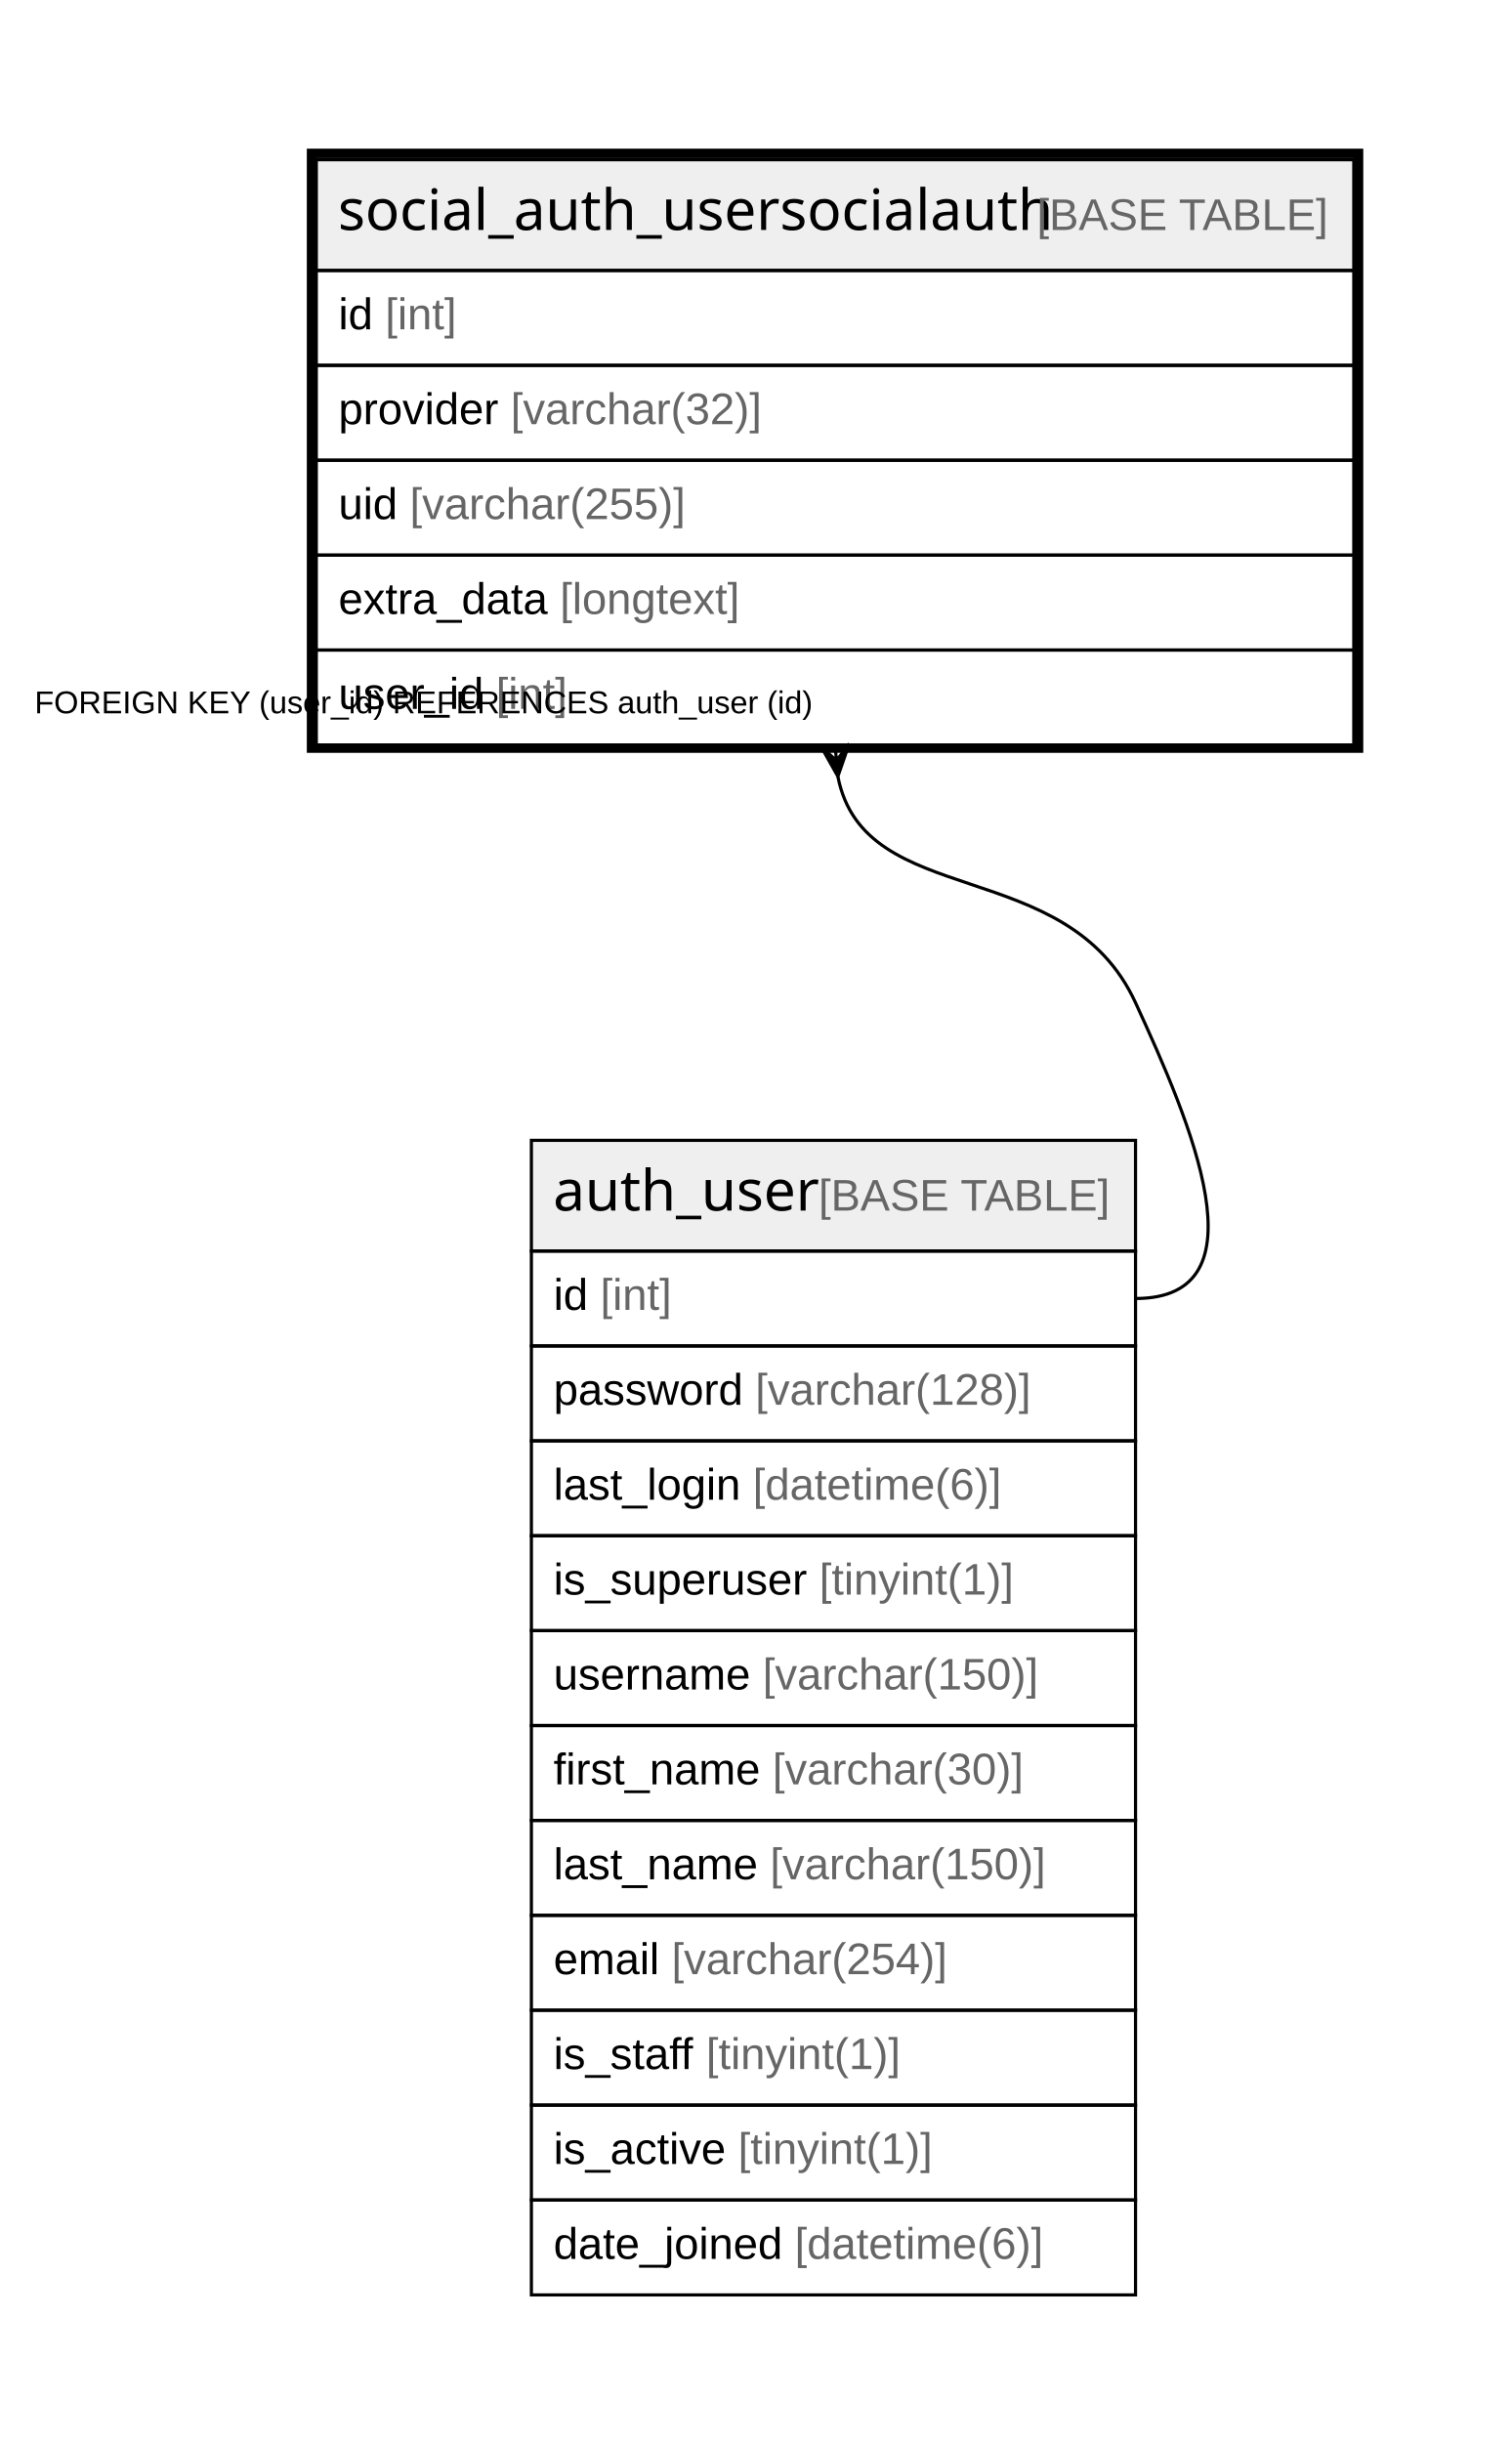
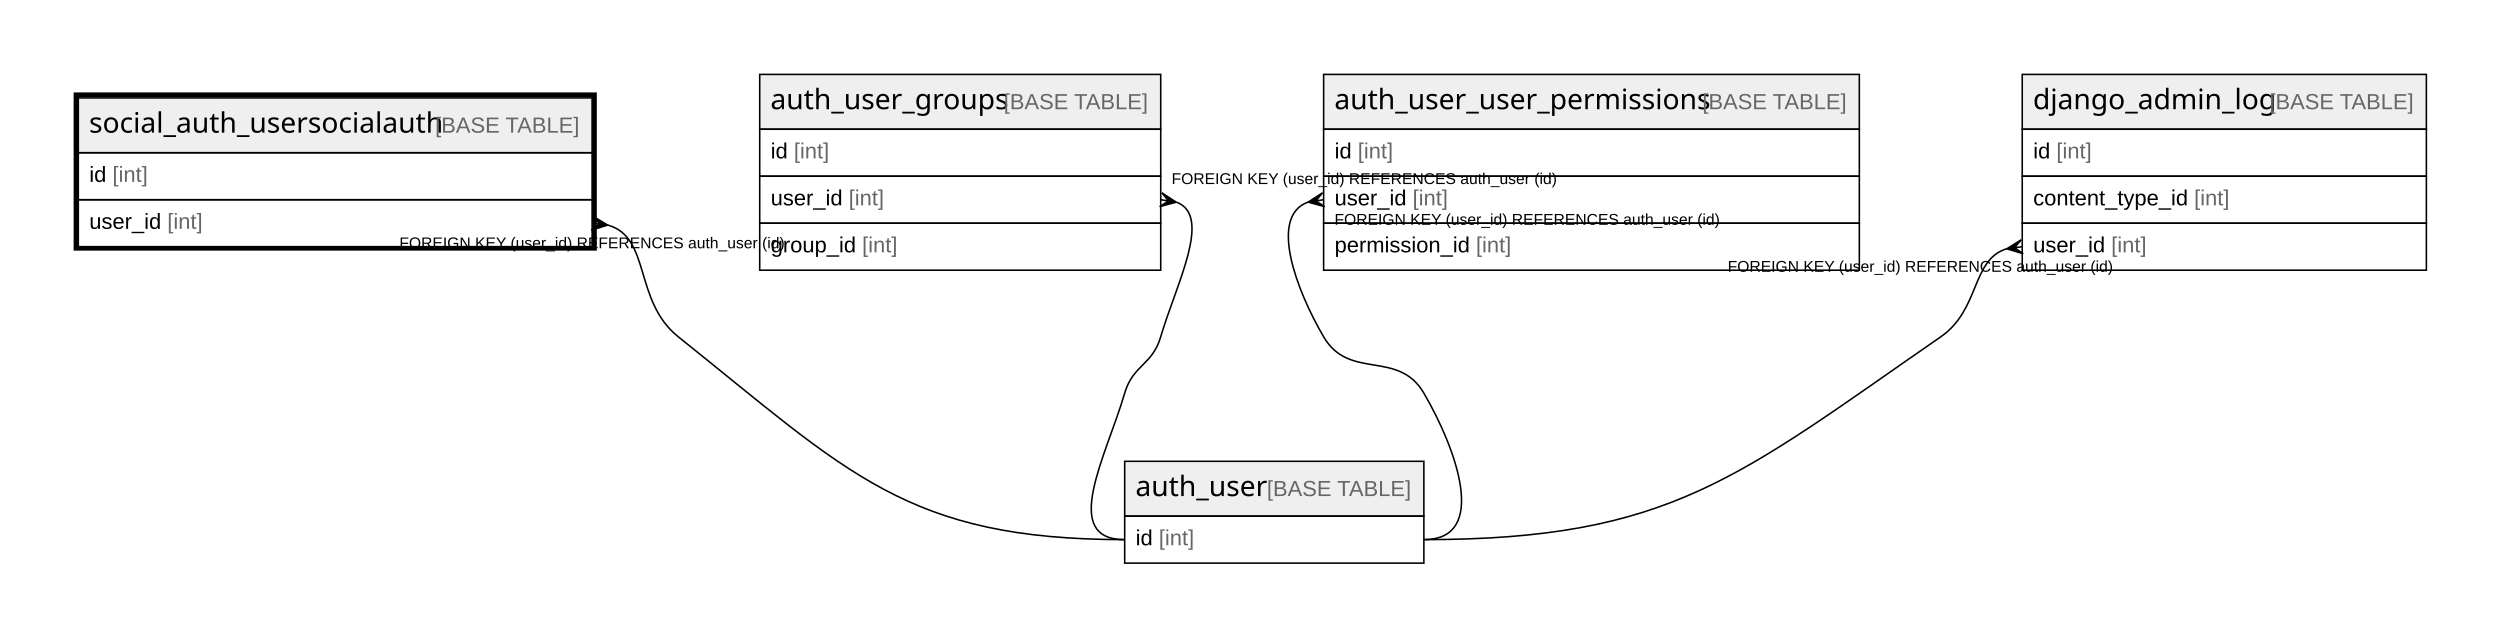
- <svg xmlns="http://www.w3.org/2000/svg" width="478pt" height="772pt" viewBox="0.00 0.00 478.00 772.00">
-   <g id="graph0" class="graph" transform="scale(1 1) rotate(0) translate(4 768)">
-     <polygon fill="#ffffff" stroke="transparent" points="-4,4 -4,-768 474,-768 474,4 -4,4" />
+ <svg xmlns="http://www.w3.org/2000/svg" width="1596pt" height="406pt" viewBox="0.00 0.00 1596.00 406.00">
+   <g id="graph0" class="graph" transform="scale(1 1) rotate(0) translate(4 402)">
+     <polygon fill="#ffffff" stroke="transparent" points="-4,4 -4,-402 1592,-402 1592,4 -4,4" />
    <g id="node1" class="node">
-       <polygon fill="#efefef" stroke="transparent" points="96,-682.5 96,-717.5 424,-717.5 424,-682.5 96,-682.5" />
-       <polygon fill="none" stroke="#000000" points="96,-682.5 96,-717.5 424,-717.5 424,-682.5 96,-682.5" />
-       <text text-anchor="start" x="102.843" y="-695.3" font-family="Arial Bold" font-size="18.00" fill="#000000">social_auth_usersocialauth</text>
-       <text text-anchor="start" x="319.903" y="-695.3" font-family="Arial" font-size="14.00" fill="#000000"> </text>
-       <text text-anchor="start" x="323.794" y="-695.3" font-family="Arial" font-size="14.00" fill="#666666">[BASE TABLE]</text>
-       <polygon fill="none" stroke="#000000" points="96,-652.5 96,-682.5 424,-682.5 424,-652.5 96,-652.5" />
-       <text text-anchor="start" x="103" y="-663.9" font-family="Arial" font-size="14.00" fill="#000000">id </text>
-       <text text-anchor="start" x="117.78" y="-663.9" font-family="Arial" font-size="14.00" fill="#666666">[int]</text>
-       <polygon fill="none" stroke="#000000" points="96,-622.5 96,-652.5 424,-652.5 424,-622.5 96,-622.5" />
-       <text text-anchor="start" x="103" y="-633.9" font-family="Arial" font-size="14.00" fill="#000000">provider </text>
-       <text text-anchor="start" x="157.449" y="-633.9" font-family="Arial" font-size="14.00" fill="#666666">[varchar(32)]</text>
-       <polygon fill="none" stroke="#000000" points="96,-592.5 96,-622.5 424,-622.5 424,-592.5 96,-592.5" />
-       <text text-anchor="start" x="103" y="-603.9" font-family="Arial" font-size="14.00" fill="#000000">uid </text>
-       <text text-anchor="start" x="125.562" y="-603.9" font-family="Arial" font-size="14.00" fill="#666666">[varchar(255)]</text>
-       <polygon fill="none" stroke="#000000" points="96,-562.5 96,-592.5 424,-592.5 424,-562.5 96,-562.5" />
-       <text text-anchor="start" x="103" y="-573.9" font-family="Arial" font-size="14.00" fill="#000000">extra_data </text>
-       <text text-anchor="start" x="173.028" y="-573.9" font-family="Arial" font-size="14.00" fill="#666666">[longtext]</text>
-       <polygon fill="none" stroke="#000000" points="96,-532.5 96,-562.5 424,-562.5 424,-532.5 96,-532.5" />
-       <text text-anchor="start" x="103" y="-543.9" font-family="Arial" font-size="14.00" fill="#000000">user_id </text>
-       <text text-anchor="start" x="152.788" y="-543.9" font-family="Arial" font-size="14.00" fill="#666666">[int]</text>
-       <polygon fill="none" stroke="#000000" stroke-width="3" points="94.5,-531.5 94.5,-719.5 425.5,-719.5 425.5,-531.5 94.5,-531.5" />
+       <polygon fill="#efefef" stroke="transparent" points="46,-304.5 46,-339.5 374,-339.5 374,-304.5 46,-304.5" />
+       <polygon fill="none" stroke="#000000" points="46,-304.5 46,-339.5 374,-339.5 374,-304.5 46,-304.5" />
+       <text text-anchor="start" x="52.843" y="-317.3" font-family="Arial Bold" font-size="18.00" fill="#000000">social_auth_usersocialauth</text>
+       <text text-anchor="start" x="269.903" y="-317.3" font-family="Arial" font-size="14.00" fill="#000000"> </text>
+       <text text-anchor="start" x="273.794" y="-317.3" font-family="Arial" font-size="14.00" fill="#666666">[BASE TABLE]</text>
+       <polygon fill="none" stroke="#000000" points="46,-274.5 46,-304.5 374,-304.5 374,-274.5 46,-274.5" />
+       <text text-anchor="start" x="53" y="-285.9" font-family="Arial" font-size="14.00" fill="#000000">id </text>
+       <text text-anchor="start" x="67.78" y="-285.9" font-family="Arial" font-size="14.00" fill="#666666">[int]</text>
+       <polygon fill="none" stroke="#000000" points="46,-244.5 46,-274.5 374,-274.5 374,-244.5 46,-244.5" />
+       <text text-anchor="start" x="53" y="-255.9" font-family="Arial" font-size="14.00" fill="#000000">user_id </text>
+       <text text-anchor="start" x="102.788" y="-255.9" font-family="Arial" font-size="14.00" fill="#666666">[int]</text>
+       <polygon fill="none" stroke="#000000" stroke-width="3" points="44.5,-243.5 44.5,-341.5 375.5,-341.5 375.5,-243.5 44.5,-243.5" />
    </g>
    <g id="node2" class="node">
-       <polygon fill="#efefef" stroke="transparent" points="164,-372.5 164,-407.5 355,-407.5 355,-372.5 164,-372.5" />
-       <polygon fill="none" stroke="#000000" points="164,-372.5 164,-407.5 355,-407.5 355,-372.5 164,-372.5" />
-       <text text-anchor="start" x="170.857" y="-385.3" font-family="Arial Bold" font-size="18.00" fill="#000000">auth_user</text>
-       <text text-anchor="start" x="250.889" y="-385.3" font-family="Arial" font-size="14.00" fill="#000000"> </text>
-       <text text-anchor="start" x="254.78" y="-385.3" font-family="Arial" font-size="14.00" fill="#666666">[BASE TABLE]</text>
-       <polygon fill="none" stroke="#000000" points="164,-342.5 164,-372.5 355,-372.5 355,-342.5 164,-342.5" />
-       <text text-anchor="start" x="171" y="-353.9" font-family="Arial" font-size="14.00" fill="#000000">id </text>
-       <text text-anchor="start" x="185.78" y="-353.9" font-family="Arial" font-size="14.00" fill="#666666">[int]</text>
-       <polygon fill="none" stroke="#000000" points="164,-312.5 164,-342.5 355,-342.5 355,-312.5 164,-312.5" />
-       <text text-anchor="start" x="171" y="-323.9" font-family="Arial" font-size="14.00" fill="#000000">password </text>
-       <text text-anchor="start" x="234.788" y="-323.9" font-family="Arial" font-size="14.00" fill="#666666">[varchar(128)]</text>
-       <polygon fill="none" stroke="#000000" points="164,-282.5 164,-312.5 355,-312.5 355,-282.5 164,-282.5" />
-       <text text-anchor="start" x="171" y="-293.9" font-family="Arial" font-size="14.00" fill="#000000">last_login </text>
-       <text text-anchor="start" x="234.014" y="-293.9" font-family="Arial" font-size="14.00" fill="#666666">[datetime(6)]</text>
-       <polygon fill="none" stroke="#000000" points="164,-252.5 164,-282.5 355,-282.5 355,-252.5 164,-252.5" />
-       <text text-anchor="start" x="171" y="-263.9" font-family="Arial" font-size="14.00" fill="#000000">is_superuser </text>
-       <text text-anchor="start" x="255.014" y="-263.9" font-family="Arial" font-size="14.00" fill="#666666">[tinyint(1)]</text>
-       <polygon fill="none" stroke="#000000" points="164,-222.5 164,-252.5 355,-252.5 355,-222.5 164,-222.5" />
-       <text text-anchor="start" x="171" y="-233.9" font-family="Arial" font-size="14.00" fill="#000000">username </text>
-       <text text-anchor="start" x="237.125" y="-233.9" font-family="Arial" font-size="14.00" fill="#666666">[varchar(150)]</text>
-       <polygon fill="none" stroke="#000000" points="164,-192.5 164,-222.5 355,-222.5 355,-192.5 164,-192.5" />
-       <text text-anchor="start" x="171" y="-203.9" font-family="Arial" font-size="14.00" fill="#000000">first_name </text>
-       <text text-anchor="start" x="240.23" y="-203.9" font-family="Arial" font-size="14.00" fill="#666666">[varchar(30)]</text>
-       <polygon fill="none" stroke="#000000" points="164,-162.5 164,-192.5 355,-192.5 355,-162.5 164,-162.5" />
-       <text text-anchor="start" x="171" y="-173.9" font-family="Arial" font-size="14.00" fill="#000000">last_name </text>
-       <text text-anchor="start" x="239.461" y="-173.9" font-family="Arial" font-size="14.00" fill="#666666">[varchar(150)]</text>
-       <polygon fill="none" stroke="#000000" points="164,-132.5 164,-162.5 355,-162.5 355,-132.5 164,-132.5" />
-       <text text-anchor="start" x="171" y="-143.9" font-family="Arial" font-size="14.00" fill="#000000">email </text>
-       <text text-anchor="start" x="208.33" y="-143.9" font-family="Arial" font-size="14.00" fill="#666666">[varchar(254)]</text>
-       <polygon fill="none" stroke="#000000" points="164,-102.5 164,-132.5 355,-132.5 355,-102.5 164,-102.5" />
-       <text text-anchor="start" x="171" y="-113.9" font-family="Arial" font-size="14.00" fill="#000000">is_staff </text>
-       <text text-anchor="start" x="219.234" y="-113.9" font-family="Arial" font-size="14.00" fill="#666666">[tinyint(1)]</text>
-       <polygon fill="none" stroke="#000000" points="164,-72.5 164,-102.5 355,-102.5 355,-72.5 164,-72.5" />
-       <text text-anchor="start" x="171" y="-83.9" font-family="Arial" font-size="14.00" fill="#000000">is_active </text>
-       <text text-anchor="start" x="229.342" y="-83.9" font-family="Arial" font-size="14.00" fill="#666666">[tinyint(1)]</text>
-       <polygon fill="none" stroke="#000000" points="164,-42.5 164,-72.5 355,-72.5 355,-42.5 164,-42.5" />
-       <text text-anchor="start" x="171" y="-53.9" font-family="Arial" font-size="14.00" fill="#000000">date_joined </text>
-       <text text-anchor="start" x="247.255" y="-53.9" font-family="Arial" font-size="14.00" fill="#666666">[datetime(6)]</text>
+       <polygon fill="#efefef" stroke="transparent" points="714,-72.5 714,-107.5 905,-107.5 905,-72.5 714,-72.5" />
+       <polygon fill="none" stroke="#000000" points="714,-72.5 714,-107.5 905,-107.5 905,-72.5 714,-72.5" />
+       <text text-anchor="start" x="720.857" y="-85.3" font-family="Arial Bold" font-size="18.00" fill="#000000">auth_user</text>
+       <text text-anchor="start" x="800.889" y="-85.3" font-family="Arial" font-size="14.00" fill="#000000"> </text>
+       <text text-anchor="start" x="804.779" y="-85.3" font-family="Arial" font-size="14.00" fill="#666666">[BASE TABLE]</text>
+       <polygon fill="none" stroke="#000000" points="714,-42.5 714,-72.5 905,-72.5 905,-42.5 714,-42.5" />
+       <text text-anchor="start" x="721" y="-53.9" font-family="Arial" font-size="14.00" fill="#000000">id </text>
+       <text text-anchor="start" x="735.78" y="-53.9" font-family="Arial" font-size="14.00" fill="#666666">[int]</text>
    </g>
    <g id="edge1" class="edge">
-       <path fill="none" stroke="#000000" d="M260.914,-522.434C269.317,-479.815 333.308,-498.19 355,-451 372.356,-413.243 396.556,-357.5 355,-357.5" />
-       <polygon fill="#000000" stroke="#000000" points="260.905,-522.541 255.518,-532.093 260.452,-527.52 260,-532.5 260,-532.5 260,-532.5 260.452,-527.52 264.482,-532.907 260.905,-522.541 260.905,-522.541" />
-       <text text-anchor="start" x="6.938" y="-542.5" font-family="Arial" font-size="10.00" fill="#000000">FOREIGN KEY (user_id) REFERENCES auth_user (id)</text>
+       <path fill="none" stroke="#000000" d="M383.947,-258.311C411.677,-250.833 400.365,-209.88 429,-187 537.694,-100.151 574.87,-57.5 714,-57.5" />
+       <polygon fill="#000000" stroke="#000000" points="383.929,-258.313 373.466,-255.032 378.965,-258.907 374,-259.5 374,-259.5 374,-259.5 378.965,-258.907 374.534,-263.968 383.929,-258.313 383.929,-258.313" />
+       <text text-anchor="start" x="250.938" y="-243.5" font-family="Arial" font-size="10.00" fill="#000000">FOREIGN KEY (user_id) REFERENCES auth_user (id)</text>
+     </g>
+     <g id="node3" class="node">
+       <polygon fill="#efefef" stroke="transparent" points="481,-319.5 481,-354.5 737,-354.5 737,-319.5 481,-319.5" />
+       <polygon fill="none" stroke="#000000" points="481,-319.5 481,-354.5 737,-354.5 737,-319.5 481,-319.5" />
+       <text text-anchor="start" x="487.846" y="-332.3" font-family="Arial Bold" font-size="18.00" fill="#000000">auth_user_groups</text>
+       <text text-anchor="start" x="632.9" y="-332.3" font-family="Arial" font-size="14.00" fill="#000000"> </text>
+       <text text-anchor="start" x="636.791" y="-332.3" font-family="Arial" font-size="14.00" fill="#666666">[BASE TABLE]</text>
+       <polygon fill="none" stroke="#000000" points="481,-289.5 481,-319.5 737,-319.5 737,-289.5 481,-289.5" />
+       <text text-anchor="start" x="488" y="-300.9" font-family="Arial" font-size="14.00" fill="#000000">id </text>
+       <text text-anchor="start" x="502.78" y="-300.9" font-family="Arial" font-size="14.00" fill="#666666">[int]</text>
+       <polygon fill="none" stroke="#000000" points="481,-259.5 481,-289.5 737,-289.5 737,-259.5 481,-259.5" />
+       <text text-anchor="start" x="488" y="-270.9" font-family="Arial" font-size="14.00" fill="#000000">user_id </text>
+       <text text-anchor="start" x="537.788" y="-270.9" font-family="Arial" font-size="14.00" fill="#666666">[int]</text>
+       <polygon fill="none" stroke="#000000" points="481,-229.5 481,-259.5 737,-259.5 737,-229.5 481,-229.5" />
+       <text text-anchor="start" x="488" y="-240.9" font-family="Arial" font-size="14.00" fill="#000000">group_id </text>
+       <text text-anchor="start" x="546.353" y="-240.9" font-family="Arial" font-size="14.00" fill="#666666">[int]</text>
+     </g>
+     <g id="edge2" class="edge">
+       <path fill="none" stroke="#000000" d="M747.172,-272.9C770.176,-264.06 746.756,-220.391 737,-187 731.675,-168.775 719.325,-169.225 714,-151 702.346,-111.112 672.444,-57.5 714,-57.5" />
+       <polygon fill="#000000" stroke="#000000" points="746.879,-272.946 736.301,-270.055 741.939,-273.723 737,-274.5 737,-274.5 737,-274.5 741.939,-273.723 737.699,-278.945 746.879,-272.946 746.879,-272.946" />
+       <text text-anchor="start" x="743.938" y="-284.5" font-family="Arial" font-size="10.00" fill="#000000">FOREIGN KEY (user_id) REFERENCES auth_user (id)</text>
+     </g>
+     <g id="node4" class="node">
+       <polygon fill="#efefef" stroke="transparent" points="841,-319.5 841,-354.5 1183,-354.5 1183,-319.5 841,-319.5" />
+       <polygon fill="none" stroke="#000000" points="841,-319.5 841,-354.5 1183,-354.5 1183,-319.5 841,-319.5" />
+       <text text-anchor="start" x="847.85" y="-332.3" font-family="Arial Bold" font-size="18.00" fill="#000000">auth_user_user_permissions</text>
+       <text text-anchor="start" x="1078.896" y="-332.3" font-family="Arial" font-size="14.00" fill="#000000"> </text>
+       <text text-anchor="start" x="1082.787" y="-332.3" font-family="Arial" font-size="14.00" fill="#666666">[BASE TABLE]</text>
+       <polygon fill="none" stroke="#000000" points="841,-289.5 841,-319.5 1183,-319.5 1183,-289.5 841,-289.5" />
+       <text text-anchor="start" x="848" y="-300.9" font-family="Arial" font-size="14.00" fill="#000000">id </text>
+       <text text-anchor="start" x="862.78" y="-300.9" font-family="Arial" font-size="14.00" fill="#666666">[int]</text>
+       <polygon fill="none" stroke="#000000" points="841,-259.5 841,-289.5 1183,-289.5 1183,-259.5 841,-259.5" />
+       <text text-anchor="start" x="848" y="-270.9" font-family="Arial" font-size="14.00" fill="#000000">user_id </text>
+       <text text-anchor="start" x="897.788" y="-270.9" font-family="Arial" font-size="14.00" fill="#666666">[int]</text>
+       <polygon fill="none" stroke="#000000" points="841,-229.5 841,-259.5 1183,-259.5 1183,-229.5 841,-229.5" />
+       <text text-anchor="start" x="848" y="-240.9" font-family="Arial" font-size="14.00" fill="#000000">permission_id </text>
+       <text text-anchor="start" x="938.227" y="-240.9" font-family="Arial" font-size="14.00" fill="#666666">[int]</text>
+     </g>
+     <g id="edge3" class="edge">
+       <path fill="none" stroke="#000000" d="M830.89,-272.909C806.026,-263.755 823.361,-217.16 841,-187 857.476,-158.829 888.524,-179.171 905,-151 925.979,-115.129 946.556,-57.5 905,-57.5" />
+       <polygon fill="#000000" stroke="#000000" points="831.122,-272.945 840.3,-278.945 836.061,-273.723 841,-274.5 841,-274.5 841,-274.5 836.061,-273.723 841.7,-270.055 831.122,-272.945 831.122,-272.945" />
+       <text text-anchor="start" x="847.938" y="-258.5" font-family="Arial" font-size="10.00" fill="#000000">FOREIGN KEY (user_id) REFERENCES auth_user (id)</text>
+     </g>
+     <g id="node5" class="node">
+       <polygon fill="#efefef" stroke="transparent" points="1287,-319.5 1287,-354.5 1545,-354.5 1545,-319.5 1287,-319.5" />
+       <polygon fill="none" stroke="#000000" points="1287,-319.5 1287,-354.5 1545,-354.5 1545,-319.5 1287,-319.5" />
+       <text text-anchor="start" x="1293.849" y="-332.3" font-family="Arial Bold" font-size="18.00" fill="#000000">django_admin_log</text>
+       <text text-anchor="start" x="1440.898" y="-332.3" font-family="Arial" font-size="14.00" fill="#000000"> </text>
+       <text text-anchor="start" x="1444.788" y="-332.3" font-family="Arial" font-size="14.00" fill="#666666">[BASE TABLE]</text>
+       <polygon fill="none" stroke="#000000" points="1287,-289.5 1287,-319.5 1545,-319.5 1545,-289.5 1287,-289.5" />
+       <text text-anchor="start" x="1294" y="-300.9" font-family="Arial" font-size="14.00" fill="#000000">id </text>
+       <text text-anchor="start" x="1308.78" y="-300.9" font-family="Arial" font-size="14.00" fill="#666666">[int]</text>
+       <polygon fill="none" stroke="#000000" points="1287,-259.5 1287,-289.5 1545,-289.5 1545,-259.5 1287,-259.5" />
+       <text text-anchor="start" x="1294" y="-270.9" font-family="Arial" font-size="14.00" fill="#000000">content_type_id </text>
+       <text text-anchor="start" x="1396.712" y="-270.9" font-family="Arial" font-size="14.00" fill="#666666">[int]</text>
+       <polygon fill="none" stroke="#000000" points="1287,-229.5 1287,-259.5 1545,-259.5 1545,-229.5 1287,-229.5" />
+       <text text-anchor="start" x="1294" y="-240.9" font-family="Arial" font-size="14.00" fill="#000000">user_id </text>
+       <text text-anchor="start" x="1343.788" y="-240.9" font-family="Arial" font-size="14.00" fill="#666666">[int]</text>
+     </g>
+     <g id="edge4" class="edge">
+       <path fill="none" stroke="#000000" d="M1276.91,-243.122C1254.489,-236.146 1260.134,-204.371 1235,-187 1105.39,-97.418 1062.556,-57.5 905,-57.5" />
+       <polygon fill="#000000" stroke="#000000" points="1277.092,-243.147 1286.391,-248.959 1282.046,-243.823 1287,-244.5 1287,-244.5 1287,-244.5 1282.046,-243.823 1287.609,-240.041 1277.092,-243.147 1277.092,-243.147" />
+       <text text-anchor="start" x="1098.938" y="-228.5" font-family="Arial" font-size="10.00" fill="#000000">FOREIGN KEY (user_id) REFERENCES auth_user (id)</text>
    </g>
  </g>
</svg>
